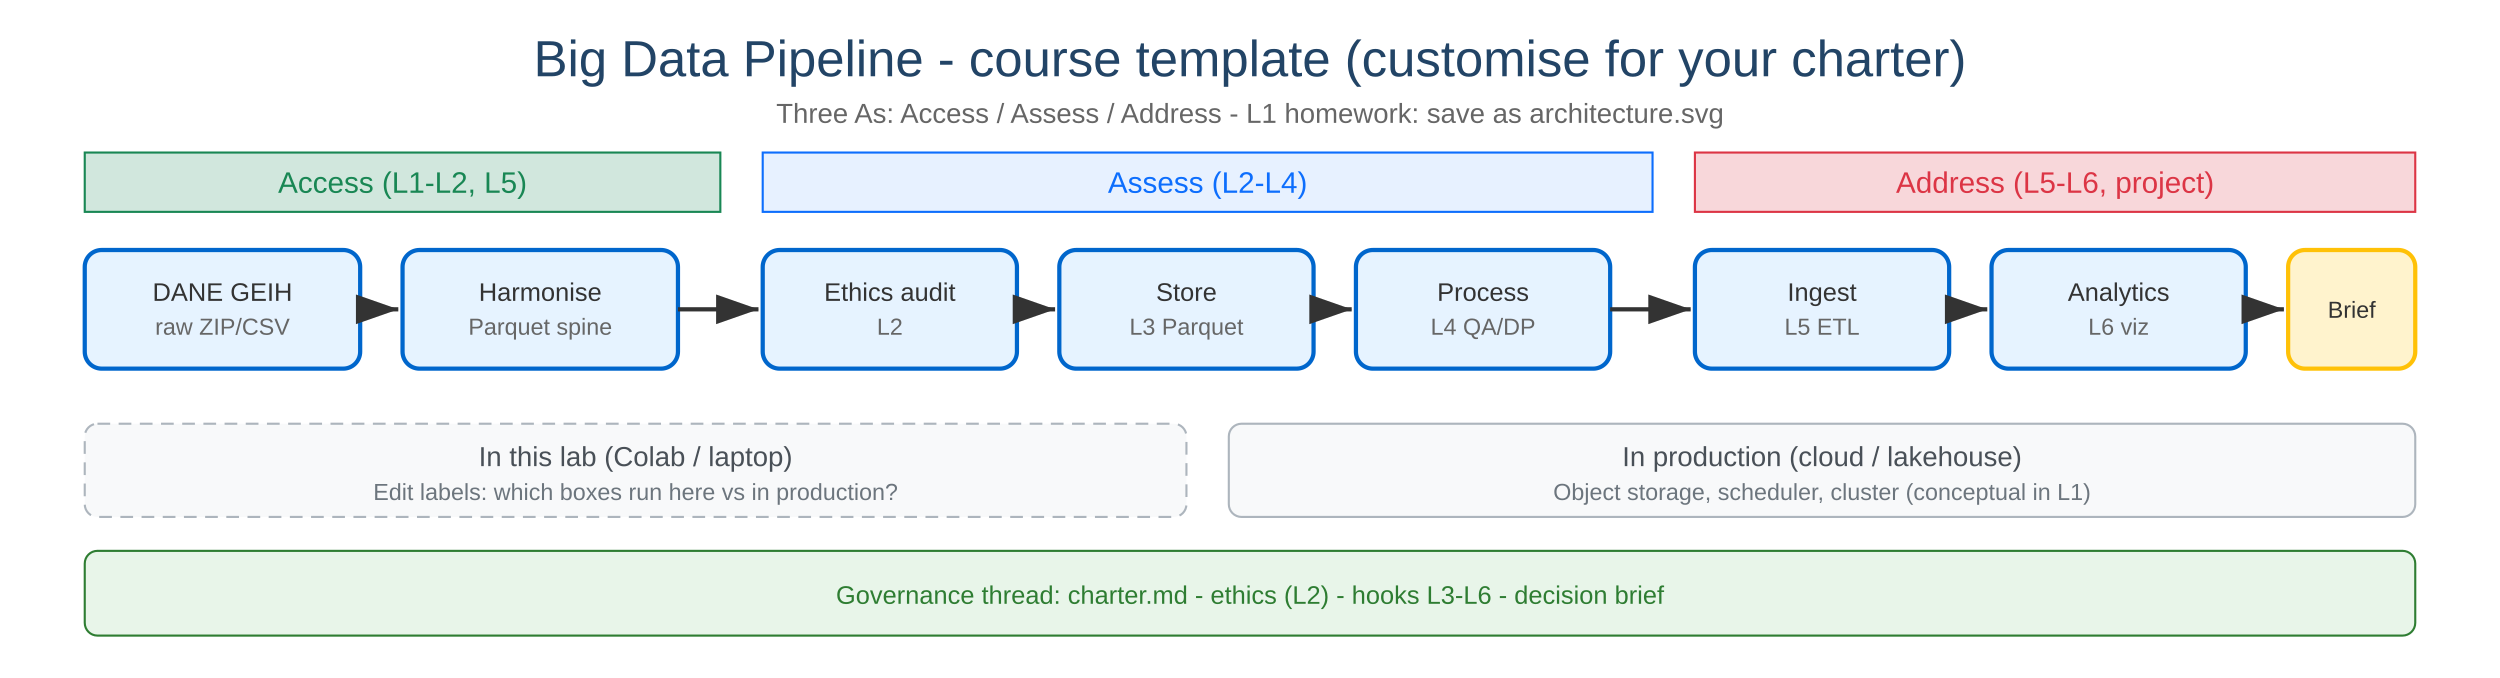
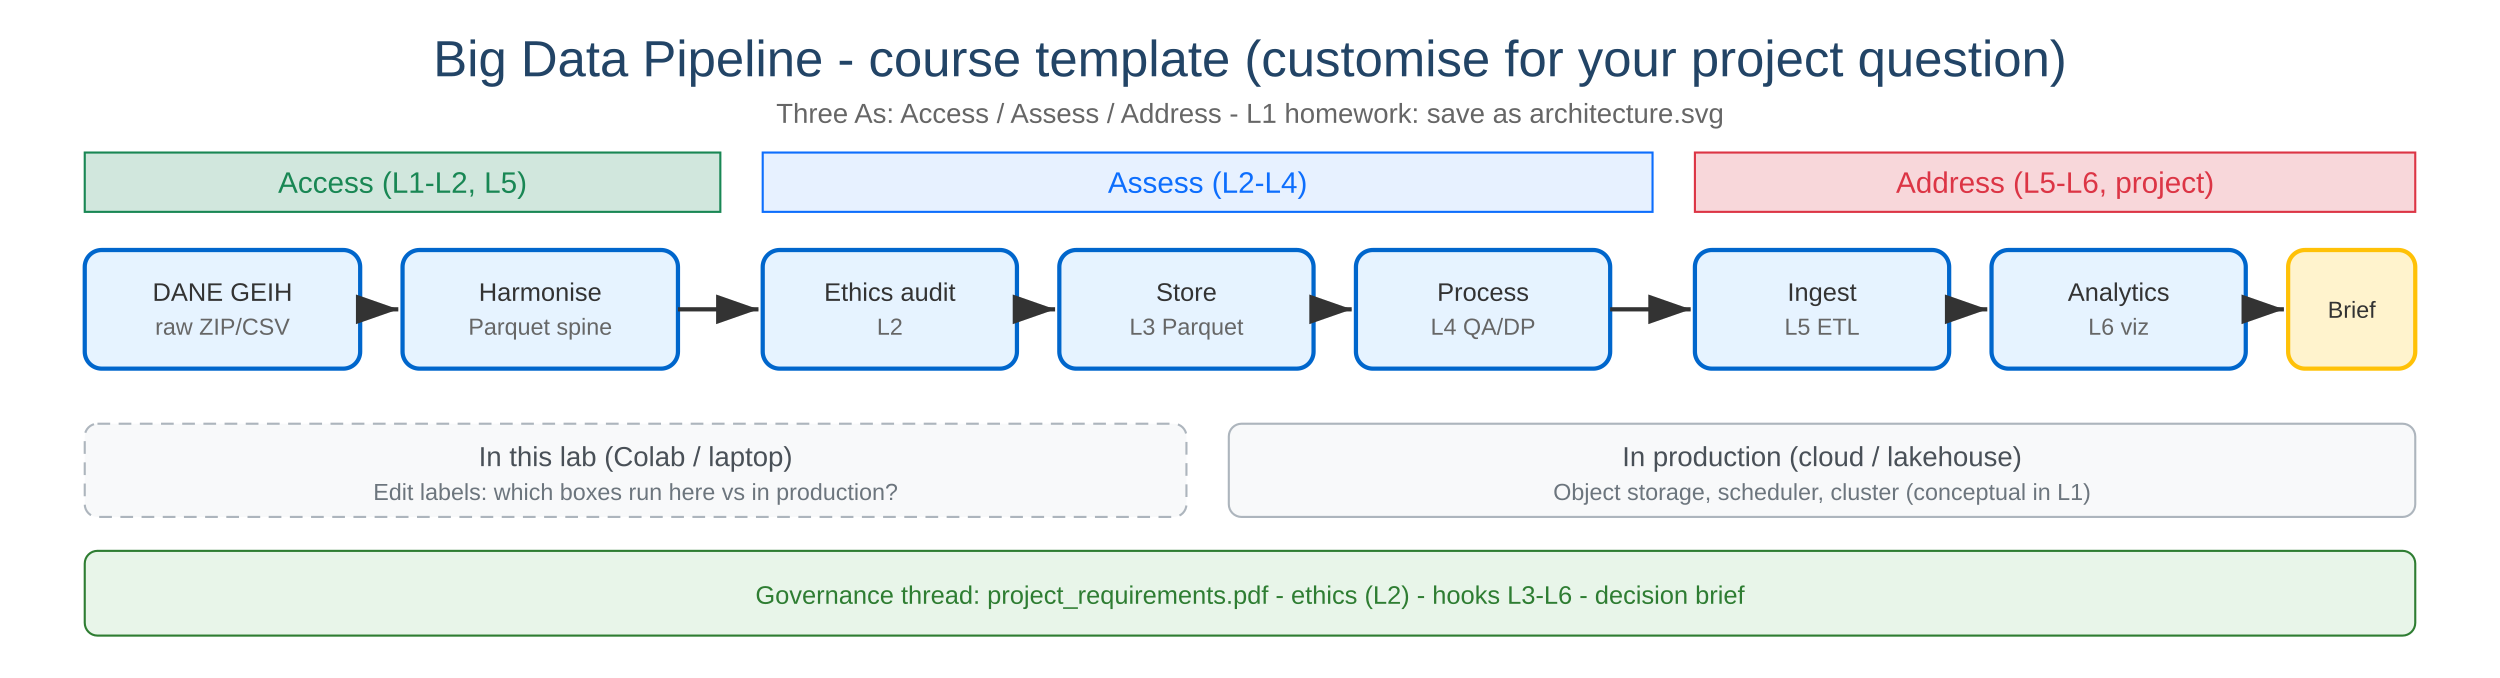
<svg xmlns="http://www.w3.org/2000/svg" width="1180" height="320">
  <rect width="1180" height="320" fill="#ffffff" />
-   <text x="590" y="36" font-family="Arial, sans-serif" font-size="24" text-anchor="middle" fill="#224466">Big Data Pipeline - course template (customise for your charter)</text>
+   <text x="590" y="36" font-family="Arial, sans-serif" font-size="24" text-anchor="middle" fill="#224466">Big Data Pipeline - course template (customise for your project question)</text>
  <text x="590" y="58" font-family="Arial, sans-serif" font-size="13" text-anchor="middle" fill="#666666">Three As: Access / Assess / Address - L1 homework: save as architecture.svg</text>
  <rect x="40" y="72" width="300" height="28" fill="#d1e7dd" stroke="#198754" stroke-width="1" />
  <text x="190" y="91" font-family="Arial, sans-serif" font-size="14" text-anchor="middle" fill="#198754">Access (L1-L2, L5)</text>
  <rect x="360" y="72" width="420" height="28" fill="#e7f1ff" stroke="#0d6efd" stroke-width="1" />
  <text x="570" y="91" font-family="Arial, sans-serif" font-size="14" text-anchor="middle" fill="#0d6efd">Assess (L2-L4)</text>
  <rect x="800" y="72" width="340" height="28" fill="#f8d7da" stroke="#dc3545" stroke-width="1" />
  <text x="970" y="91" font-family="Arial, sans-serif" font-size="14" text-anchor="middle" fill="#dc3545">Address (L5-L6, project)</text>
  <rect x="40" y="118" width="130" height="56" rx="8" fill="#e6f3ff" stroke="#0066cc" stroke-width="2" />
  <text x="105" y="142" font-family="Arial, sans-serif" font-size="12" text-anchor="middle" fill="#333333">DANE GEIH</text>
  <text x="105" y="158" font-family="Arial, sans-serif" font-size="11" text-anchor="middle" fill="#666666">raw ZIP/CSV</text>
  <rect x="190" y="118" width="130" height="56" rx="8" fill="#e6f3ff" stroke="#0066cc" stroke-width="2" />
  <text x="255" y="142" font-family="Arial, sans-serif" font-size="12" text-anchor="middle" fill="#333333">Harmonise</text>
  <text x="255" y="158" font-family="Arial, sans-serif" font-size="11" text-anchor="middle" fill="#666666">Parquet spine</text>
  <rect x="360" y="118" width="120" height="56" rx="8" fill="#e6f3ff" stroke="#0066cc" stroke-width="2" />
  <text x="420" y="142" font-family="Arial, sans-serif" font-size="12" text-anchor="middle" fill="#333333">Ethics audit</text>
  <text x="420" y="158" font-family="Arial, sans-serif" font-size="11" text-anchor="middle" fill="#666666">L2</text>
  <rect x="500" y="118" width="120" height="56" rx="8" fill="#e6f3ff" stroke="#0066cc" stroke-width="2" />
  <text x="560" y="142" font-family="Arial, sans-serif" font-size="12" text-anchor="middle" fill="#333333">Store</text>
  <text x="560" y="158" font-family="Arial, sans-serif" font-size="11" text-anchor="middle" fill="#666666">L3 Parquet</text>
  <rect x="640" y="118" width="120" height="56" rx="8" fill="#e6f3ff" stroke="#0066cc" stroke-width="2" />
  <text x="700" y="142" font-family="Arial, sans-serif" font-size="12" text-anchor="middle" fill="#333333">Process</text>
  <text x="700" y="158" font-family="Arial, sans-serif" font-size="11" text-anchor="middle" fill="#666666">L4 QA/DP</text>
  <rect x="800" y="118" width="120" height="56" rx="8" fill="#e6f3ff" stroke="#0066cc" stroke-width="2" />
  <text x="860" y="142" font-family="Arial, sans-serif" font-size="12" text-anchor="middle" fill="#333333">Ingest</text>
  <text x="860" y="158" font-family="Arial, sans-serif" font-size="11" text-anchor="middle" fill="#666666">L5 ETL</text>
  <rect x="940" y="118" width="120" height="56" rx="8" fill="#e6f3ff" stroke="#0066cc" stroke-width="2" />
  <text x="1000" y="142" font-family="Arial, sans-serif" font-size="12" text-anchor="middle" fill="#333333">Analytics</text>
  <text x="1000" y="158" font-family="Arial, sans-serif" font-size="11" text-anchor="middle" fill="#666666">L6 viz</text>
  <rect x="1080" y="118" width="60" height="56" rx="8" fill="#fff3cd" stroke="#ffc107" stroke-width="2" />
  <text x="1110" y="150" font-family="Arial, sans-serif" font-size="11" text-anchor="middle" fill="#333333">Brief</text>
  <defs>
    <marker id="arrowhead" markerWidth="10" markerHeight="7" refX="10" refY="3.5" orient="auto" markerUnits="strokeWidth">
      <polygon points="0 0, 10 3.5, 0 7" fill="#333333" />
    </marker>
  </defs>
  <line x1="170" y1="146" x2="188" y2="146" stroke="#333333" stroke-width="2" marker-end="url(#arrowhead)" />
  <line x1="320" y1="146" x2="358" y2="146" stroke="#333333" stroke-width="2" marker-end="url(#arrowhead)" />
  <line x1="480" y1="146" x2="498" y2="146" stroke="#333333" stroke-width="2" marker-end="url(#arrowhead)" />
  <line x1="620" y1="146" x2="638" y2="146" stroke="#333333" stroke-width="2" marker-end="url(#arrowhead)" />
  <line x1="760" y1="146" x2="798" y2="146" stroke="#333333" stroke-width="2" marker-end="url(#arrowhead)" />
  <line x1="920" y1="146" x2="938" y2="146" stroke="#333333" stroke-width="2" marker-end="url(#arrowhead)" />
  <line x1="1060" y1="146" x2="1078" y2="146" stroke="#333333" stroke-width="2" marker-end="url(#arrowhead)" />
  <rect x="40" y="200" width="520" height="44" rx="6" fill="#f8f9fa" stroke="#adb5bd" stroke-width="1" stroke-dasharray="6,4" />
  <text x="300" y="220" font-family="Arial, sans-serif" font-size="13" text-anchor="middle" fill="#495057">In this lab (Colab / laptop)</text>
  <text x="300" y="236" font-family="Arial, sans-serif" font-size="11" text-anchor="middle" fill="#6c757d">Edit labels: which boxes run here vs in production?</text>
  <rect x="580" y="200" width="560" height="44" rx="6" fill="#f8f9fa" stroke="#adb5bd" stroke-width="1" />
  <text x="860" y="220" font-family="Arial, sans-serif" font-size="13" text-anchor="middle" fill="#495057">In production (cloud / lakehouse)</text>
  <text x="860" y="236" font-family="Arial, sans-serif" font-size="11" text-anchor="middle" fill="#6c757d">Object storage, scheduler, cluster (conceptual in L1)</text>
  <rect x="40" y="260" width="1100" height="40" rx="6" fill="#e8f5e9" stroke="#2e7d32" stroke-width="1" />
-   <text x="590" y="285" font-family="Arial, sans-serif" font-size="12" text-anchor="middle" fill="#2e7d32">Governance thread: charter.md - ethics (L2) - hooks L3-L6 - decision brief</text>
+   <text x="590" y="285" font-family="Arial, sans-serif" font-size="12" text-anchor="middle" fill="#2e7d32">Governance thread: project_requirements.pdf - ethics (L2) - hooks L3-L6 - decision brief</text>
</svg>
